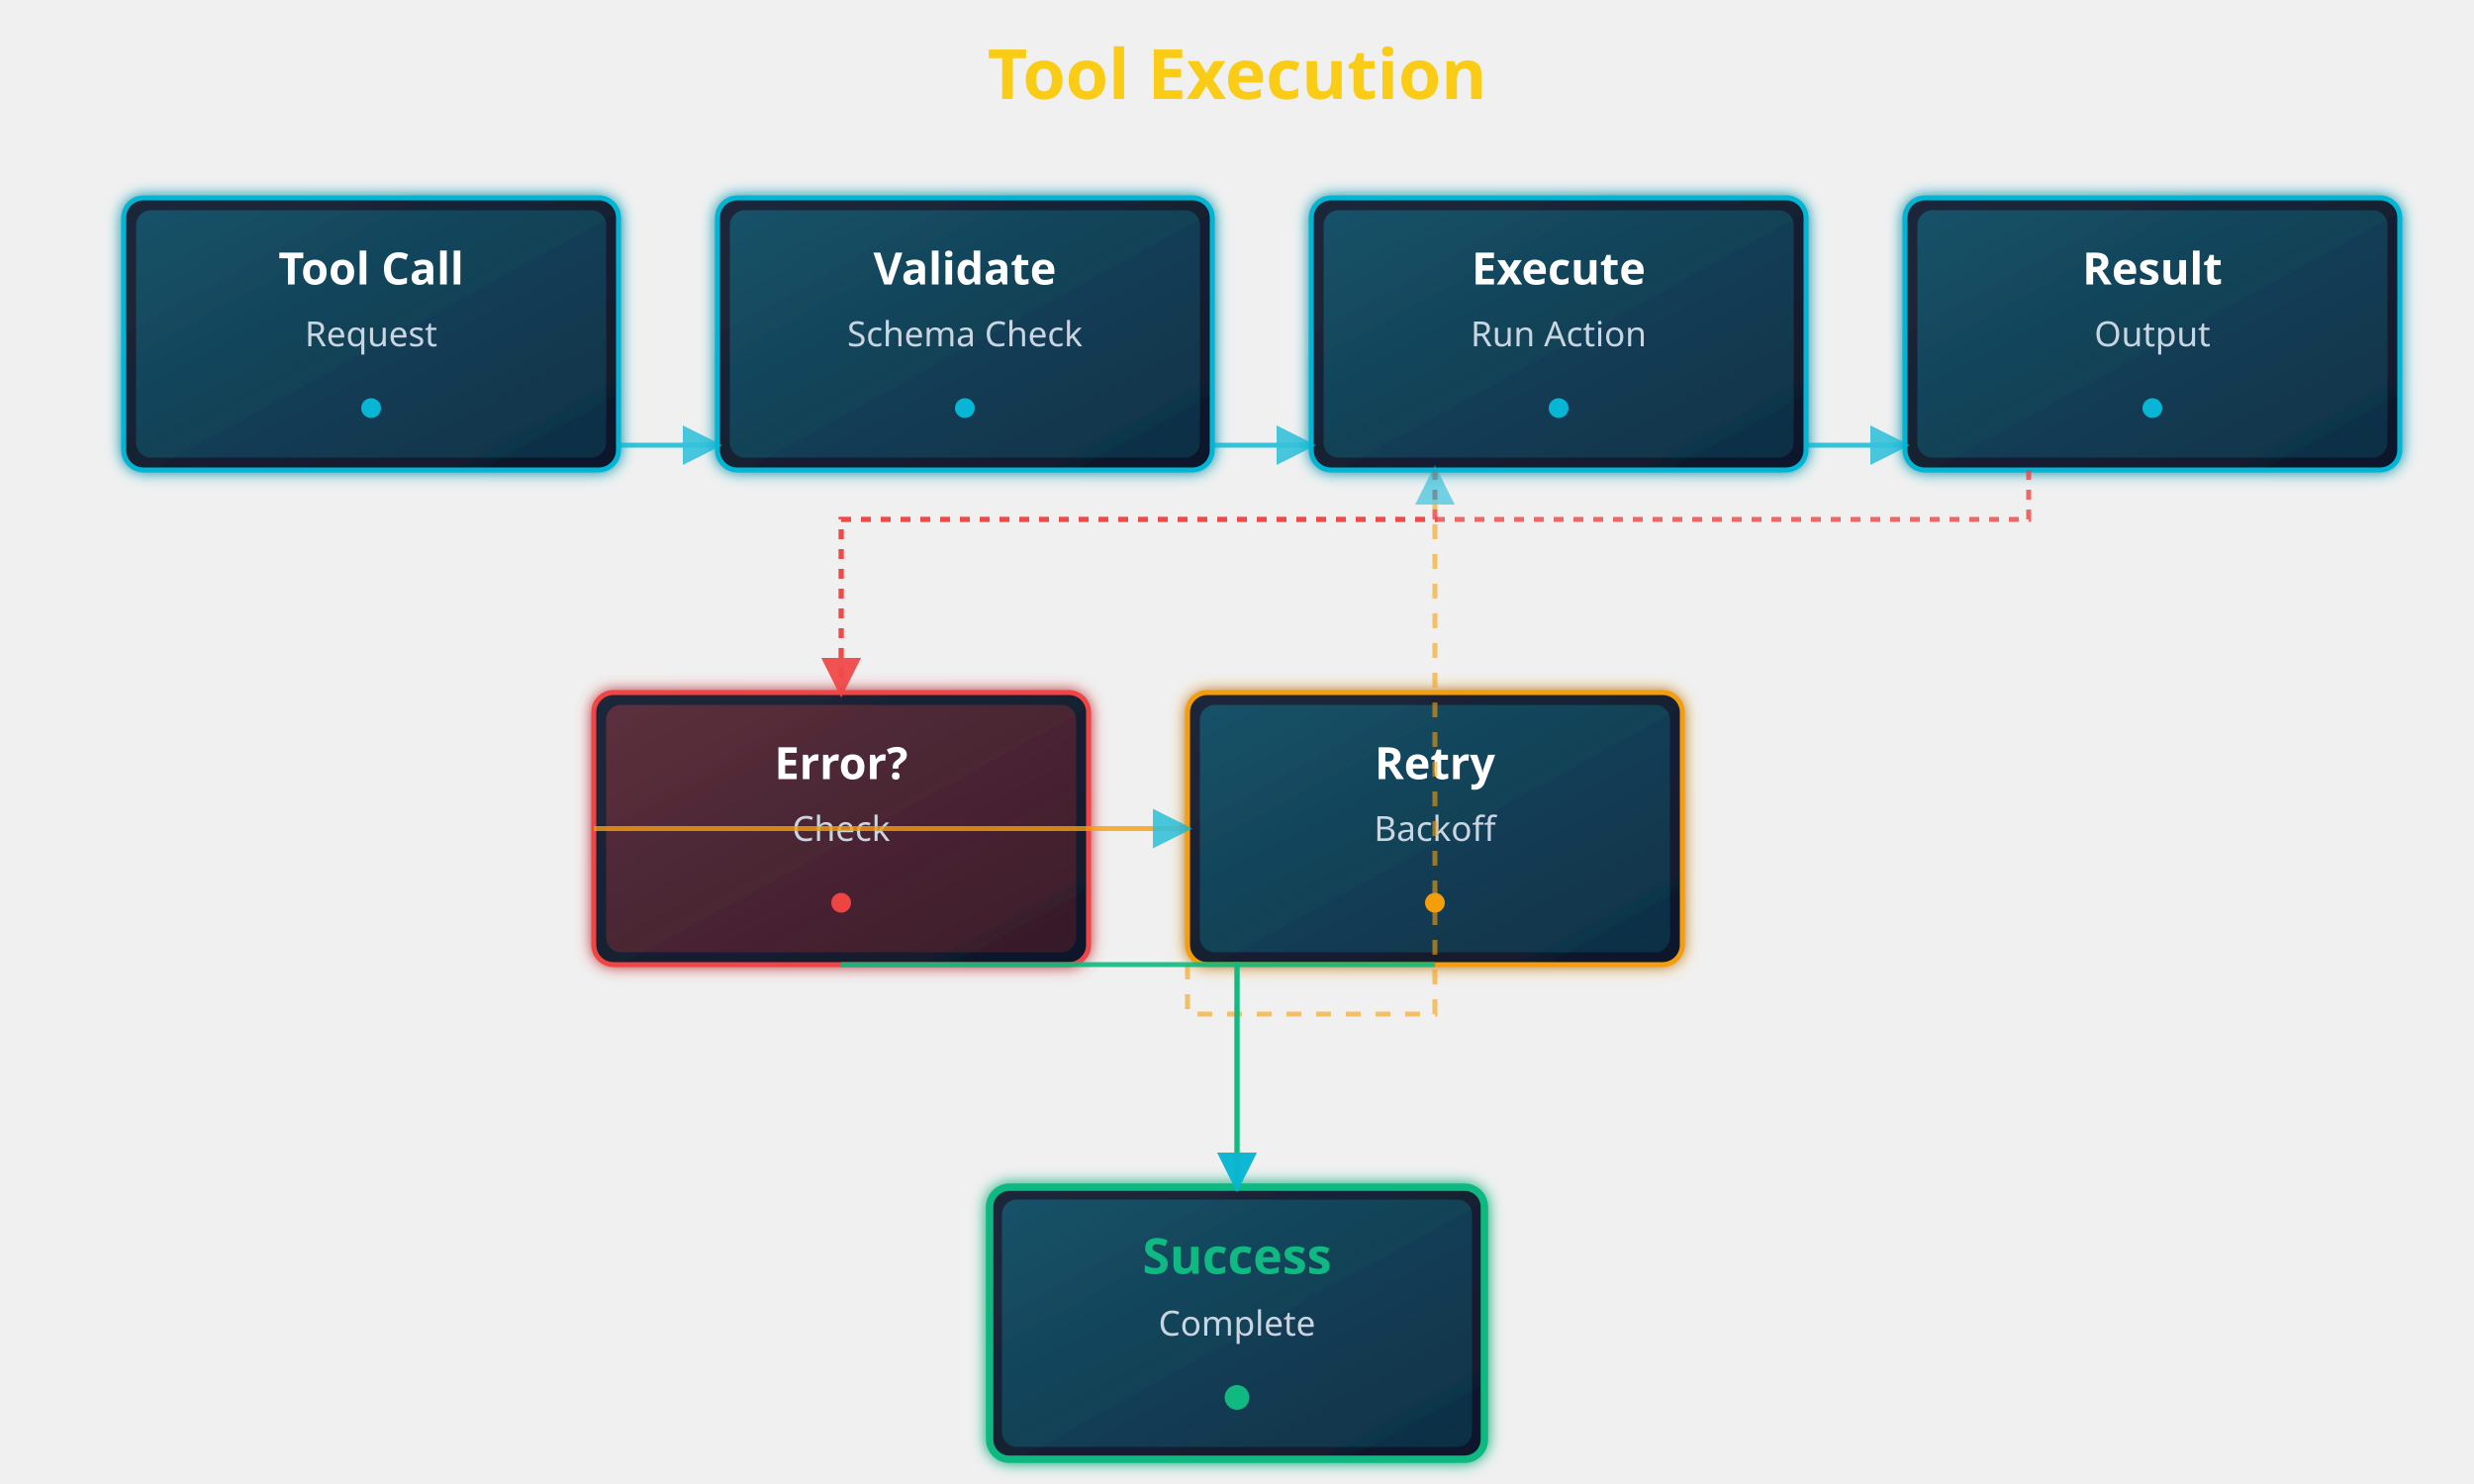
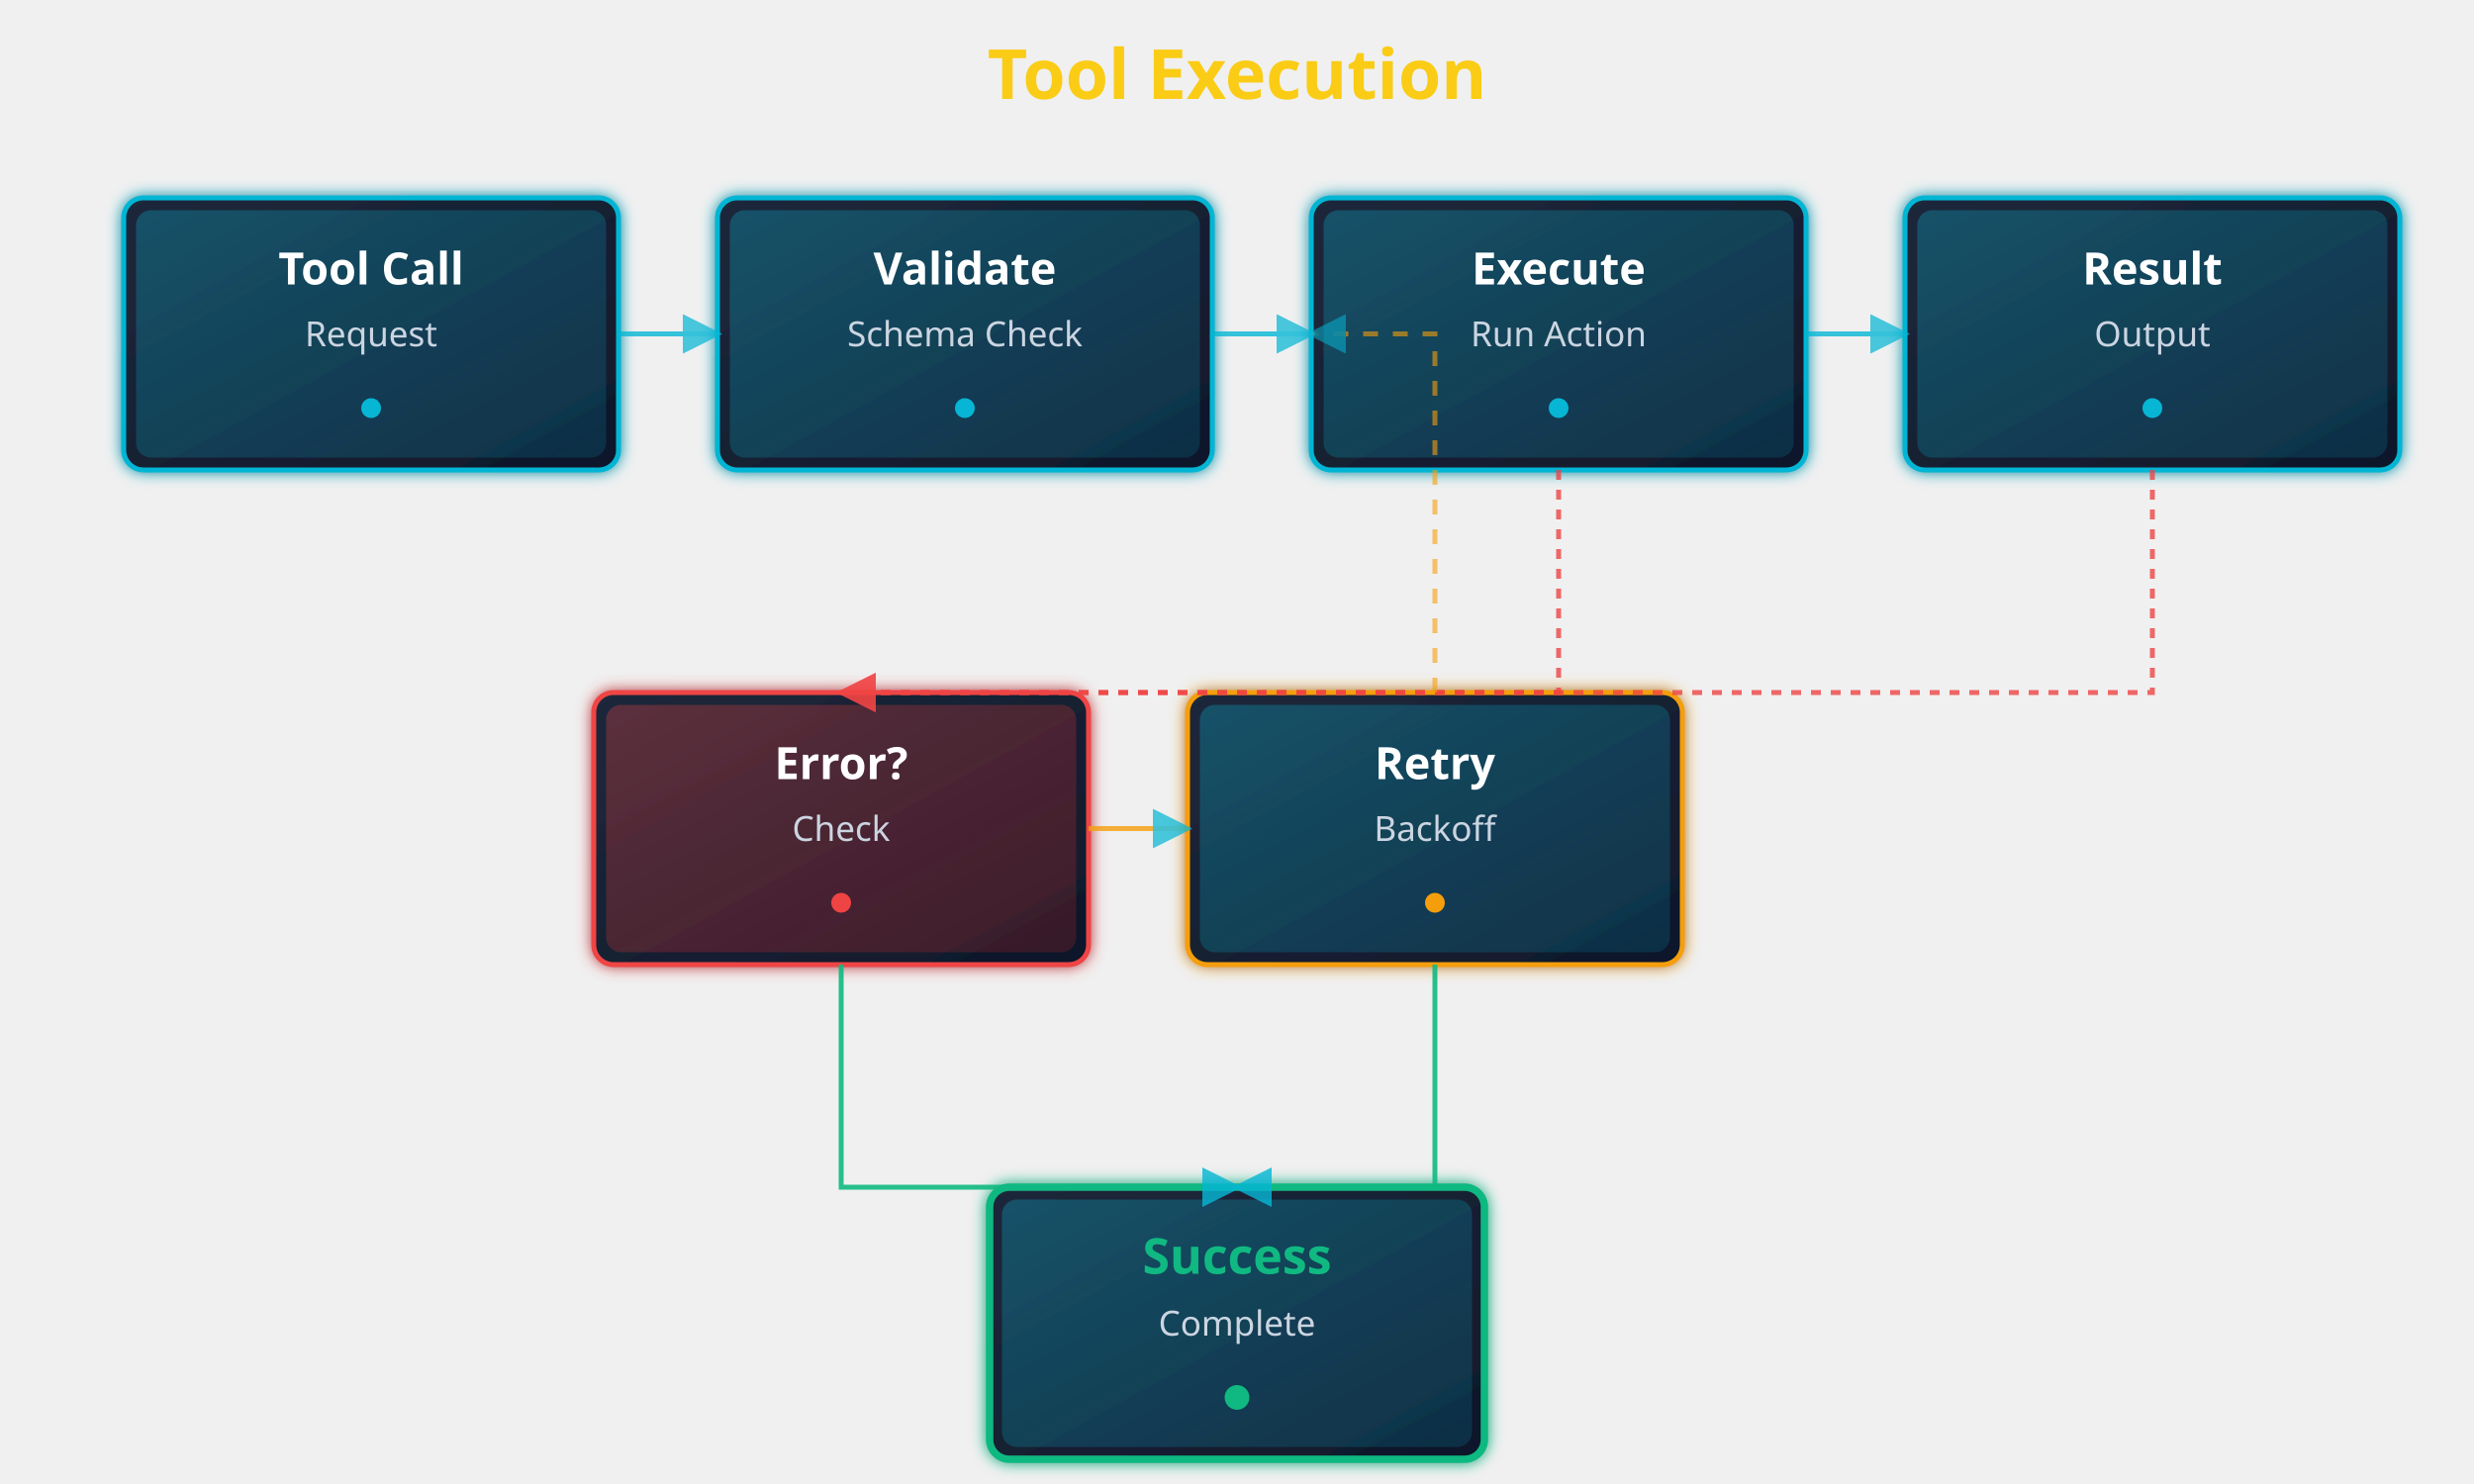
<svg xmlns="http://www.w3.org/2000/svg" width="1000" height="600" viewBox="0 0 1000 600">
  <defs>
    <linearGradient id="boxGrad" x1="0%" y1="0%" x2="100%" y2="100%">
      <stop offset="0%" style="stop-color:#1e293b;stop-opacity:1" />
      <stop offset="100%" style="stop-color:#0f172a;stop-opacity:1" />
    </linearGradient>
    <linearGradient id="cyanGrad" x1="0%" y1="0%" x2="100%" y2="100%">
      <stop offset="0%" style="stop-color:#06b6d4;stop-opacity:0.3" />
      <stop offset="100%" style="stop-color:#0891b2;stop-opacity:0.2" />
    </linearGradient>
    <linearGradient id="redGrad" x1="0%" y1="0%" x2="100%" y2="100%">
      <stop offset="0%" style="stop-color:#ef4444;stop-opacity:0.3" />
      <stop offset="100%" style="stop-color:#dc2626;stop-opacity:0.2" />
    </linearGradient>
    <filter id="glow">
      <feGaussianBlur stdDeviation="3" result="coloredBlur" />
      <feMerge>
        <feMergeNode in="coloredBlur" />
        <feMergeNode in="SourceGraphic" />
      </feMerge>
    </filter>
    <marker id="arrowhead" markerWidth="8" markerHeight="8" refX="7" refY="4" orient="auto">
      <polygon points="0 0, 8 4, 0 8" fill="#06b6d4" opacity="0.9" />
    </marker>
    <marker id="arrowheadRed" markerWidth="8" markerHeight="8" refX="7" refY="4" orient="auto">
      <polygon points="0 0, 8 4, 0 8" fill="#ef4444" opacity="0.9" />
    </marker>
  </defs>
  <text x="500" y="40" font-family="system-ui, sans-serif" font-size="28" font-weight="bold" fill="#facc15" text-anchor="middle">Tool Execution</text>
  <g transform="translate(50, 80)">
    <g>
      <rect x="0" y="0" width="200" height="110" rx="8" fill="url(#boxGrad)" stroke="#06b6d4" stroke-width="2" filter="url(#glow)" />
      <rect x="5" y="5" width="190" height="100" rx="6" fill="url(#cyanGrad)" />
      <text x="100" y="35" font-family="system-ui, sans-serif" font-size="18" font-weight="bold" fill="#ffffff" text-anchor="middle">Tool Call</text>
      <text x="100" y="60" font-family="system-ui, sans-serif" font-size="14" fill="#cbd5e1" text-anchor="middle">Request</text>
      <circle cx="100" cy="85" r="4" fill="#06b6d4" />
    </g>
    <g transform="translate(240, 0)">
      <rect x="0" y="0" width="200" height="110" rx="8" fill="url(#boxGrad)" stroke="#06b6d4" stroke-width="2" filter="url(#glow)" />
      <rect x="5" y="5" width="190" height="100" rx="6" fill="url(#cyanGrad)" />
      <text x="100" y="35" font-family="system-ui, sans-serif" font-size="18" font-weight="bold" fill="#ffffff" text-anchor="middle">Validate</text>
      <text x="100" y="60" font-family="system-ui, sans-serif" font-size="14" fill="#cbd5e1" text-anchor="middle">Schema Check</text>
      <circle cx="100" cy="85" r="4" fill="#06b6d4" />
    </g>
    <g transform="translate(480, 0)">
      <rect x="0" y="0" width="200" height="110" rx="8" fill="url(#boxGrad)" stroke="#06b6d4" stroke-width="2" filter="url(#glow)" />
      <rect x="5" y="5" width="190" height="100" rx="6" fill="url(#cyanGrad)" />
      <text x="100" y="35" font-family="system-ui, sans-serif" font-size="18" font-weight="bold" fill="#ffffff" text-anchor="middle">Execute</text>
      <text x="100" y="60" font-family="system-ui, sans-serif" font-size="14" fill="#cbd5e1" text-anchor="middle">Run Action</text>
      <circle cx="100" cy="85" r="4" fill="#06b6d4" />
    </g>
    <g transform="translate(720, 0)">
      <rect x="0" y="0" width="200" height="110" rx="8" fill="url(#boxGrad)" stroke="#06b6d4" stroke-width="2" filter="url(#glow)" />
      <rect x="5" y="5" width="190" height="100" rx="6" fill="url(#cyanGrad)" />
      <text x="100" y="35" font-family="system-ui, sans-serif" font-size="18" font-weight="bold" fill="#ffffff" text-anchor="middle">Result</text>
      <text x="100" y="60" font-family="system-ui, sans-serif" font-size="14" fill="#cbd5e1" text-anchor="middle">Output</text>
      <circle cx="100" cy="85" r="4" fill="#06b6d4" />
    </g>
  </g>
  <g transform="translate(240, 280)">
    <g>
      <rect x="0" y="0" width="200" height="110" rx="8" fill="url(#boxGrad)" stroke="#ef4444" stroke-width="2" filter="url(#glow)" />
      <rect x="5" y="5" width="190" height="100" rx="6" fill="url(#redGrad)" />
      <text x="100" y="35" font-family="system-ui, sans-serif" font-size="18" font-weight="bold" fill="#ffffff" text-anchor="middle">Error?</text>
      <text x="100" y="60" font-family="system-ui, sans-serif" font-size="14" fill="#cbd5e1" text-anchor="middle">Check</text>
      <circle cx="100" cy="85" r="4" fill="#ef4444" />
    </g>
    <g transform="translate(240, 0)">
      <rect x="0" y="0" width="200" height="110" rx="8" fill="url(#boxGrad)" stroke="#f59e0b" stroke-width="2" filter="url(#glow)" />
      <rect x="5" y="5" width="190" height="100" rx="6" fill="url(#cyanGrad)" />
      <text x="100" y="35" font-family="system-ui, sans-serif" font-size="18" font-weight="bold" fill="#ffffff" text-anchor="middle">Retry</text>
      <text x="100" y="60" font-family="system-ui, sans-serif" font-size="14" fill="#cbd5e1" text-anchor="middle">Backoff</text>
      <circle cx="100" cy="85" r="4" fill="#f59e0b" />
    </g>
  </g>
  <g transform="translate(400, 480)">
    <rect x="0" y="0" width="200" height="110" rx="8" fill="url(#boxGrad)" stroke="#10b981" stroke-width="3" filter="url(#glow)" />
    <rect x="5" y="5" width="190" height="100" rx="6" fill="url(#cyanGrad)" />
    <text x="100" y="35" font-family="system-ui, sans-serif" font-size="20" font-weight="bold" fill="#10b981" text-anchor="middle">Success</text>
    <text x="100" y="60" font-family="system-ui, sans-serif" font-size="14" fill="#cbd5e1" text-anchor="middle">Complete</text>
    <circle cx="100" cy="85" r="5" fill="#10b981" />
  </g>
-   <path d="M 250 180 L 290 180" fill="none" stroke="#06b6d4" stroke-width="2" marker-end="url(#arrowhead)" opacity="0.8" />
-   <path d="M 490 180 L 530 180" fill="none" stroke="#06b6d4" stroke-width="2" marker-end="url(#arrowhead)" opacity="0.8" />
-   <path d="M 730 180 L 770 180" fill="none" stroke="#06b6d4" stroke-width="2" marker-end="url(#arrowhead)" opacity="0.8" />
-   <path d="M 820 190 L 820 210 L 340 210 L 340 280" fill="none" stroke="#ef4444" stroke-width="2" stroke-dasharray="4,4" marker-end="url(#arrowheadRed)" opacity="0.8" />
-   <path d="M 580 190 L 580 210 L 340 210 L 340 280" fill="none" stroke="#ef4444" stroke-width="2" stroke-dasharray="4,4" marker-end="url(#arrowheadRed)" opacity="0.8" />
-   <path d="M 240 335 L 480 335" fill="none" stroke="#f59e0b" stroke-width="2" marker-end="url(#arrowhead)" opacity="0.8" />
-   <path d="M 480 390 L 480 410 L 580 410 L 580 190" fill="none" stroke="#f59e0b" stroke-width="2" stroke-dasharray="6,6" marker-end="url(#arrowhead)" opacity="0.6" />
-   <path d="M 340 390 L 500 390 L 500 480" fill="none" stroke="#10b981" stroke-width="2" marker-end="url(#arrowhead)" opacity="0.9" />
-   <path d="M 580 390 L 500 390 L 500 480" fill="none" stroke="#10b981" stroke-width="2" marker-end="url(#arrowhead)" opacity="0.9" />
+   <path d="M 250 135.0 H 290" fill="none" stroke="#06b6d4" stroke-width="2" marker-end="url(#arrowhead)" opacity="0.8" />
+   <path d="M 490 135.0 H 530" fill="none" stroke="#06b6d4" stroke-width="2" marker-end="url(#arrowhead)" opacity="0.8" />
+   <path d="M 730 135.0 H 770" fill="none" stroke="#06b6d4" stroke-width="2" marker-end="url(#arrowhead)" opacity="0.8" />
+   <path d="M 870.0 190 V 280 H 340.0" fill="none" stroke="#ef4444" stroke-width="2" stroke-dasharray="4,4" marker-end="url(#arrowheadRed)" opacity="0.8" />
+   <path d="M 630.0 190 V 280 H 340.0" fill="none" stroke="#ef4444" stroke-width="2" stroke-dasharray="4,4" marker-end="url(#arrowheadRed)" opacity="0.8" />
+   <path d="M 440 335.0 H 480" fill="none" stroke="#f59e0b" stroke-width="2" marker-end="url(#arrowhead)" opacity="0.8" />
+   <path d="M 580.0 280 V 135.0 H 530" fill="none" stroke="#f59e0b" stroke-width="2" stroke-dasharray="6,6" marker-end="url(#arrowhead)" opacity="0.6" />
+   <path d="M 340.0 390 V 480 H 500.0" fill="none" stroke="#10b981" stroke-width="2" marker-end="url(#arrowhead)" opacity="0.9" />
+   <path d="M 580.0 390 V 480 H 500.0" fill="none" stroke="#10b981" stroke-width="2" marker-end="url(#arrowhead)" opacity="0.9" />
</svg>
